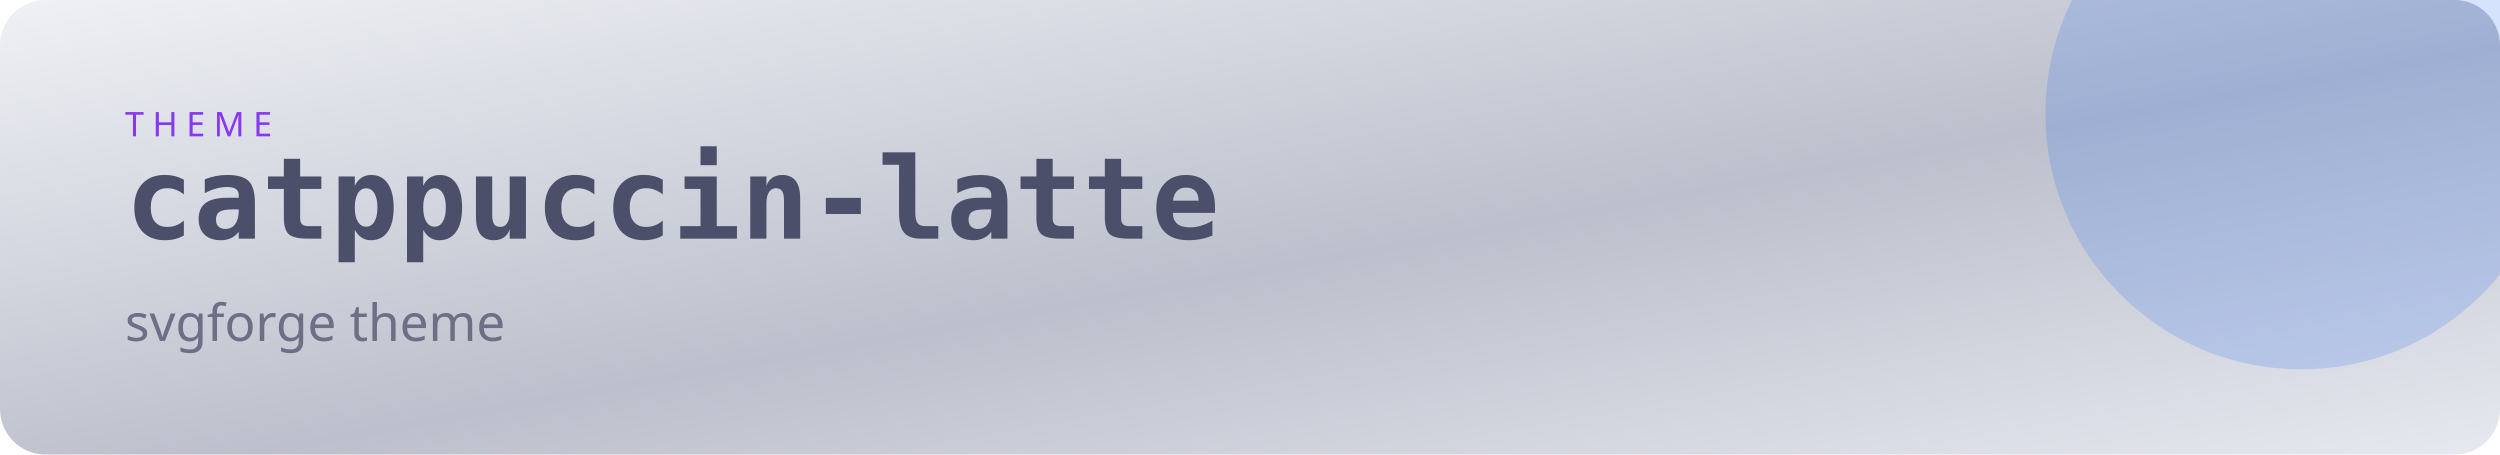
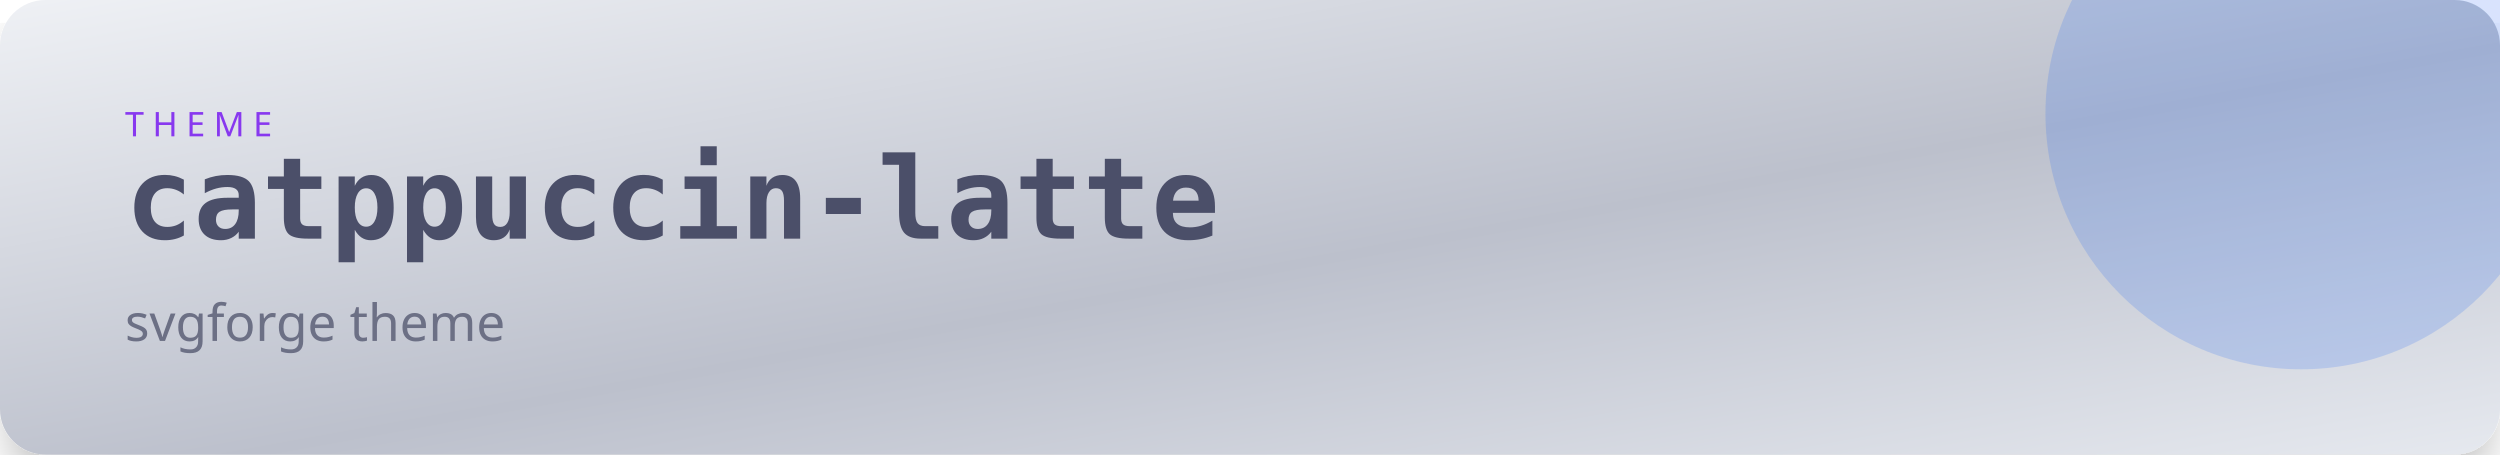
<svg xmlns="http://www.w3.org/2000/svg" width="880" height="160" viewBox="0 0 880 160" role="img" aria-label="catppuccin-latte">
  <defs>
-     <linearGradient id="grad-catppuccin-lattecatppucc-c13b3b5c" x1="0" y1="0" x2="1" y2="1">
-       <stop offset="0%" stop-color="#eff1f5" />
-       <stop offset="55%" stop-color="#bcc0cc" />
-       <stop offset="100%" stop-color="#e6e9ef" />
-     </linearGradient>
+     <filter id="shadow-catppuccin-latte-dbacb227" x="-8%" y="-8%" width="120%" height="130%">
+       <feDropShadow dx="0" dy="8" stdDeviation="10" flood-color="#000000" flood-opacity="0.28" />
+     </filter>
  </defs>
-   <rect width="880" height="160" rx="16" fill="url(#grad-catppuccin-lattecatppucc-c13b3b5c)" />
-   <circle cx="810" cy="40" r="90" fill="#1e66f5" fill-opacity="0.18" />
-   <text x="44" y="48" fill="#8839ef" font-family="ui-sans-serif, system-ui, sans-serif" font-size="12" letter-spacing="3">THEME</text>
-   <text x="44" y="84" fill="#4c4f69" font-family="ui-monospace, SFMono-Regular, Menlo, monospace" font-size="40" font-weight="700">catppuccin-latte</text>
-   <text x="44" y="120" fill="#6c6f85" font-family="ui-sans-serif, system-ui, sans-serif" font-size="18">svgforge theme</text>
+   <g filter="url(#shadow-catppuccin-latte-dbacb227)">
+     <defs>
+       <linearGradient id="grad-catppuccin-lattecatppucc-c13b3b5c" x1="0" y1="0" x2="1" y2="1">
+         <stop offset="0%" stop-color="#eff1f5" />
+         <stop offset="55%" stop-color="#bcc0cc" />
+         <stop offset="100%" stop-color="#e6e9ef" />
+       </linearGradient>
+     </defs>
+     <rect width="880" height="160" rx="16" fill="url(#grad-catppuccin-lattecatppucc-c13b3b5c)" />
+     <circle cx="810" cy="40" r="90" fill="#1e66f5" fill-opacity="0.18" />
+     <text x="44" y="48" fill="#8839ef" font-family="ui-sans-serif, system-ui, sans-serif" font-size="12" letter-spacing="3">THEME</text>
+     <text x="44" y="84" fill="#4c4f69" font-family="ui-monospace, SFMono-Regular, Menlo, monospace" font-size="40" font-weight="700">catppuccin-latte</text>
+     <text x="44" y="120" fill="#6c6f85" font-family="ui-sans-serif, system-ui, sans-serif" font-size="18">svgforge theme</text>
+   </g>
</svg>
